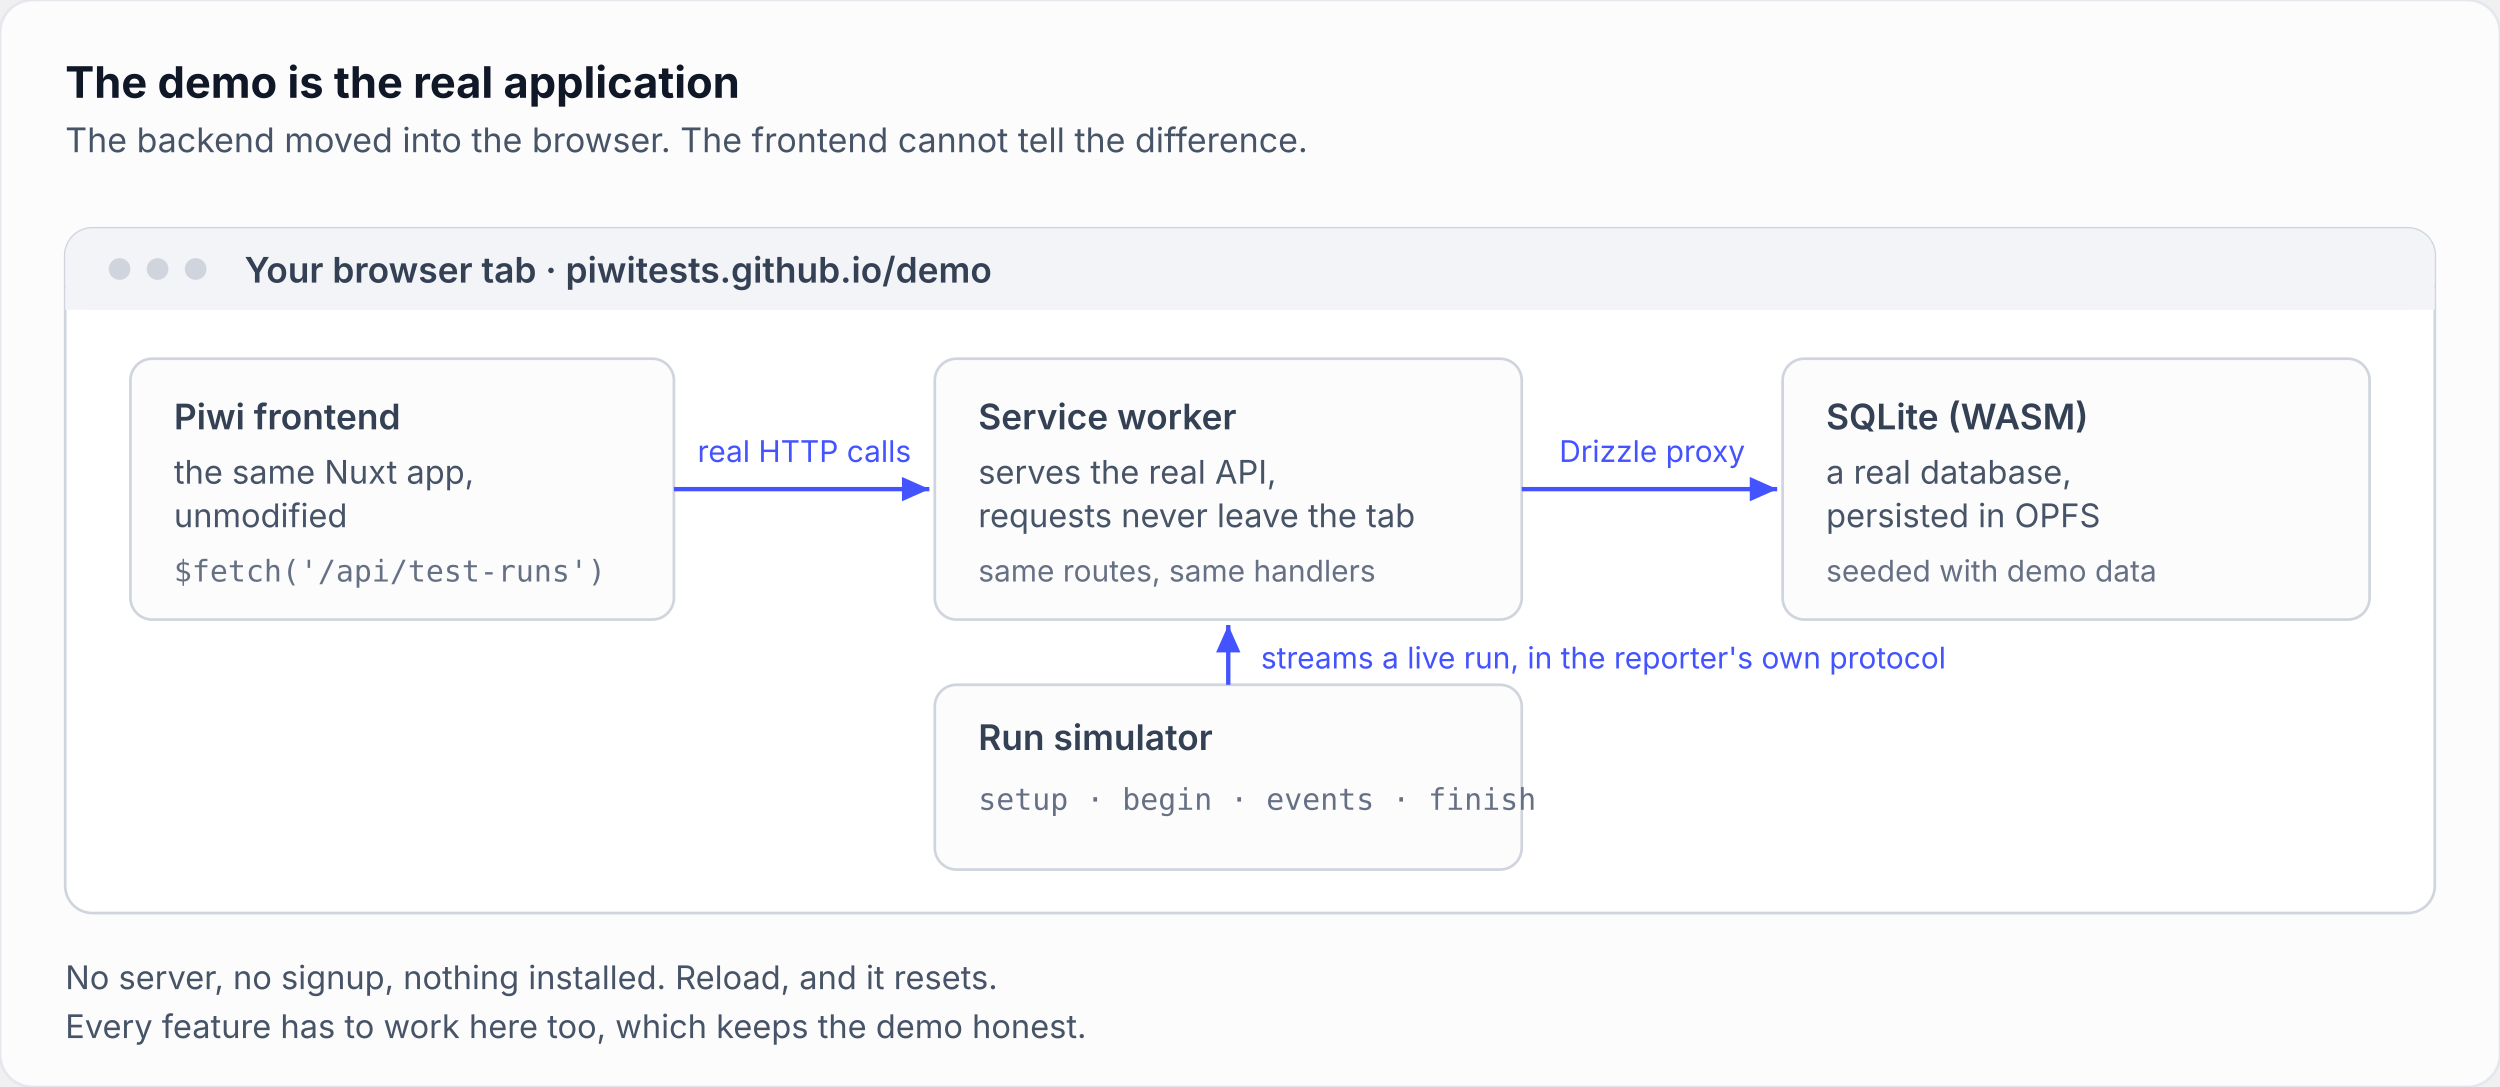
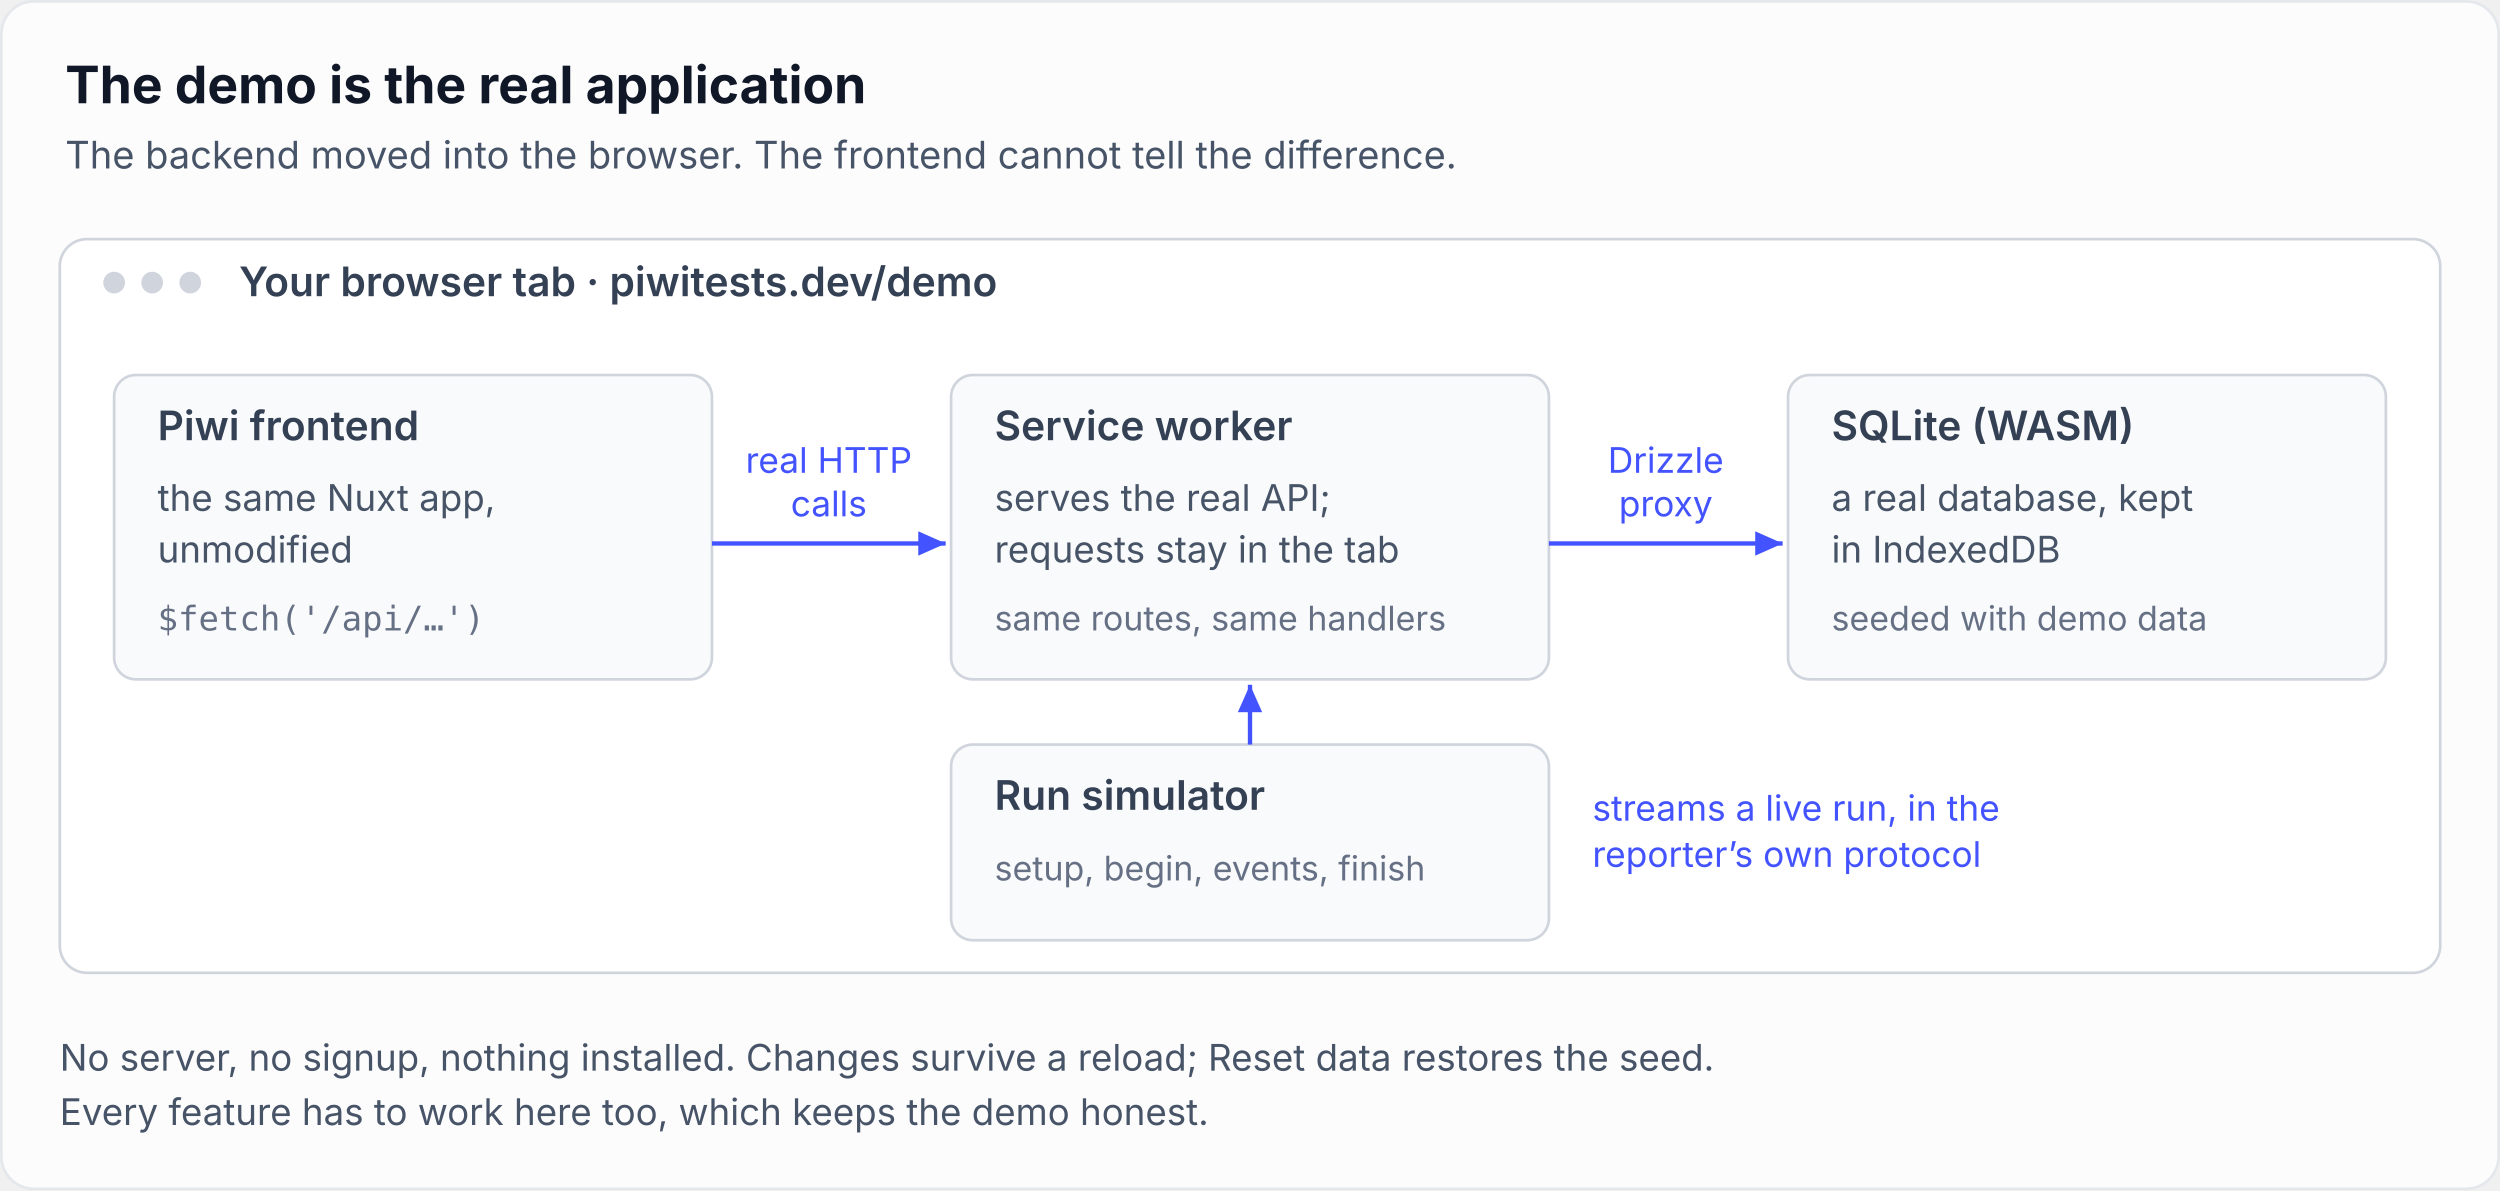
- <svg xmlns="http://www.w3.org/2000/svg" viewBox="0 0 920 400" font-family="ui-sans-serif, system-ui, -apple-system, 'Segoe UI', sans-serif">
+ <svg xmlns="http://www.w3.org/2000/svg" viewBox="0 0 920 438" font-family="ui-sans-serif, system-ui, -apple-system, 'Segoe UI', sans-serif">
+   <style>
+   .bg{fill:#fcfcfd;stroke:#e4e7ec}
+   .t{fill:#101828;font-weight:700;font-size:19px}
+   .s{fill:#475467;font-size:14px}
+   .h{fill:#667085;font-size:12.5px;font-weight:700;letter-spacing:.05em}
+   .lb{fill:#344054;font-size:15px;font-weight:600}
+   .l{fill:#475467;font-size:13.5px}
+   .m{fill:#667085;font-size:12.5px}
+   .b{font-weight:600}
+   .mono{font-family:ui-monospace,SFMono-Regular,Menlo,Consolas,monospace;font-size:12.5px;white-space:pre}
+   .ink{fill:#344054} .numw{fill:#ffffff}
+   .box{fill:#ffffff;stroke:#d0d5dd}
+   .chip{fill:#f9fafb;stroke:#d0d5dd}
+   .hd{fill:#f2f4f7}
+   .cap{fill:#f2f4f7;stroke:#d0d5dd}
+   .rule{fill:none;stroke:#e4e7ec}
+   .edge{fill:none;stroke:#667085;stroke-width:1.4}
+   .dash{fill:none;stroke:#98a2b3;stroke-width:1.3;stroke-dasharray:5 4}
+   .acc{fill:none;stroke:#4353ff;stroke-width:1.6}
+   .accd{fill:none;stroke:#4353ff;stroke-width:1.4;stroke-dasharray:5 4}
+   .acct{fill:#4353ff;font-size:13px} .ac{fill:#4353ff}
+   .et{fill:#475467;font-size:13px}
+   .arr{fill:#667085} .arrd{fill:#98a2b3} .arra{fill:#4353ff}
+   .ab{fill:#eef1ff;stroke:#c7ceff} .abt{fill:#2a3aa8} .abl{fill:#3f4b9e} .abo{fill:none;stroke:#4353ff;stroke-width:1.5}
+   .ok{fill:#ecfdf3;stroke:#75e0a7} .okt{fill:#067647} .okd{fill:#12b76a}
+   .bs{fill:#fffaeb;stroke:#fec84b} .bst{fill:#b54708}
+   .fc{fill:#fef3f2;stroke:#fda29b} .fct{fill:#b42318} .fcd{fill:#f04438}
+   .fr{fill:#fff6ed;stroke:#fd853a} .frt{fill:#c4320a}
+   .mu{fill:#f2f4f7;stroke:#d0d5dd} .mud{fill:#d0d5dd}
+   .dbx{fill:none;stroke:#d0d5dd;stroke-dasharray:5 4}
+   .clu{fill:#4353ff;fill-opacity:.06;stroke:#4353ff;stroke-width:1.8;stroke-dasharray:6 4;stroke-linejoin:round}
+   @media (prefers-color-scheme: dark){
+     .bg{fill:#161b26;stroke:#333741}
+     .t{fill:#f5f5f6} .s{fill:#94969c} .h{fill:#85888e}
+     .lb{fill:#ececed} .l{fill:#cecfd2} .m{fill:#94969c} .ink{fill:#ececed} .numw{fill:#161b26}
+     .box{fill:#1f242f;stroke:#333741} .chip{fill:#262b36;stroke:#333741} .hd{fill:#262b36}
+     .cap{fill:#262b36;stroke:#4a4f5a}
+     .rule{stroke:#333741}
+     .edge{stroke:#94969c} .arr{fill:#94969c}
+     .dash{stroke:#61646c} .arrd{fill:#61646c}
+     .acc,.accd{stroke:#8098f9} .acct,.ac{fill:#8098f9} .arra{fill:#8098f9}
+     .et{fill:#94969c}
+     .ab{fill:#1c2142;stroke:#3b4699} .abt{fill:#c7d0ff} .abl{fill:#a4b0f0} .abo{stroke:#8098f9}
+     .ok{fill:#0b2418;stroke:#079455} .okt{fill:#75e0a7} .okd{fill:#17b26a}
+     .bs{fill:#2b1d07;stroke:#ca8504} .bst{fill:#fec84b}
+     .fc{fill:#2d1210;stroke:#d92d20} .fct{fill:#fda29b} .fcd{fill:#f04438}
+     .fr{fill:#2b170c;stroke:#e04f16} .frt{fill:#f7b27a}
+     .mu{fill:#262b36;stroke:#333741} .mud{fill:#61646c}
+     .dbx{stroke:#61646c}
+     .clu{fill:#8098f9;fill-opacity:.1;stroke:#8098f9}
+   }
+ </style>
  <defs>
-     <marker id="dbArrAccent" viewBox="0 0 10 10" refX="9" refY="5" markerWidth="7" markerHeight="7" orient="auto-start-reverse">
-       <path d="M 0 1 L 9 5 L 0 9 z" fill="#4353ff" />
+     <marker id="dbn" viewBox="0 0 10 10" refX="9" refY="5" markerWidth="7" markerHeight="7" orient="auto-start-reverse">
+       <path class="arr" d="M 0 1 L 9 5 L 0 9 z" />
+     </marker>
+     <marker id="dbd" viewBox="0 0 10 10" refX="9" refY="5" markerWidth="7" markerHeight="7" orient="auto-start-reverse">
+       <path class="arrd" d="M 0 1 L 9 5 L 0 9 z" />
+     </marker>
+     <marker id="dba" viewBox="0 0 10 10" refX="9" refY="5" markerWidth="7" markerHeight="7" orient="auto-start-reverse">
+       <path class="arra" d="M 0 1 L 9 5 L 0 9 z" />
    </marker>
  </defs>
-   <rect x="0" y="0" width="920" height="400" rx="12" fill="#fcfcfd" stroke="#e4e7ec" />
-   <text x="24" y="36" font-size="16" font-weight="700" fill="#101828">The demo is the real application</text>
-   <text x="24" y="56" font-size="12.5" fill="#475467">The backend moved into the browser. The frontend cannot tell the difference.</text>
-   <rect x="24" y="84" width="872" height="252" rx="10" fill="#ffffff" stroke="#d0d5dd" />
-   <rect x="24" y="84" width="872" height="30" rx="10" fill="#f2f4f7" />
-   <rect x="24" y="106" width="872" height="8" fill="#f2f4f7" />
-   <circle cx="44" cy="99" r="4" fill="#d0d5dd" />
-   <circle cx="58" cy="99" r="4" fill="#d0d5dd" />
-   <circle cx="72" cy="99" r="4" fill="#d0d5dd" />
-   <text x="90" y="104" font-size="13" font-weight="600" fill="#344054">Your browser tab · piwitests.github.io/demo</text>
-   <rect x="48" y="132" width="200" height="96" rx="8" fill="#fcfcfd" stroke="#d0d5dd" />
-   <text x="64" y="158" font-size="13" font-weight="600" fill="#344054">Piwi frontend</text>
-   <text x="64" y="178" font-size="12" fill="#475467">the same Nuxt app,</text>
-   <text x="64" y="194" font-size="12" fill="#475467">unmodified</text>
-   <text x="64" y="214" font-size="11" font-family="ui-monospace, monospace" fill="#667085">$fetch('/api/test-runs')</text>
-   <line x1="248" y1="180" x2="342" y2="180" stroke="#4353ff" stroke-width="1.6" marker-end="url(#dbArrAccent)" />
-   <text x="296" y="170" font-size="11" fill="#4353ff" text-anchor="middle">real HTTP calls</text>
-   <rect x="344" y="132" width="216" height="96" rx="8" fill="#fcfcfd" stroke="#d0d5dd" />
-   <text x="360" y="158" font-size="13" font-weight="600" fill="#344054">Service worker</text>
-   <text x="360" y="178" font-size="12" fill="#475467">serves the real API,</text>
-   <text x="360" y="194" font-size="12" fill="#475467">requests never leave the tab</text>
-   <text x="360" y="214" font-size="11" fill="#667085">same routes, same handlers</text>
-   <line x1="560" y1="180" x2="654" y2="180" stroke="#4353ff" stroke-width="1.6" marker-end="url(#dbArrAccent)" />
-   <text x="608" y="170" font-size="11" fill="#4353ff" text-anchor="middle">Drizzle proxy</text>
-   <rect x="656" y="132" width="216" height="96" rx="8" fill="#fcfcfd" stroke="#d0d5dd" />
-   <text x="672" y="158" font-size="13" font-weight="600" fill="#344054">SQLite (WASM)</text>
-   <text x="672" y="178" font-size="12" fill="#475467">a real database,</text>
-   <text x="672" y="194" font-size="12" fill="#475467">persisted in OPFS</text>
-   <text x="672" y="214" font-size="11" fill="#667085">seeded with demo data</text>
-   <rect x="344" y="252" width="216" height="68" rx="8" fill="#fcfcfd" stroke="#d0d5dd" />
-   <text x="360" y="276" font-size="13" font-weight="600" fill="#344054">Run simulator</text>
-   <text x="360" y="298" font-size="11" font-family="ui-monospace, monospace" fill="#667085">setup · begin · events · finish</text>
-   <line x1="452" y1="252" x2="452" y2="230" stroke="#4353ff" stroke-width="1.6" marker-end="url(#dbArrAccent)" />
-   <text x="464" y="246" font-size="11" fill="#4353ff">streams a live run, in the reporter's own protocol</text>
-   <text x="24" y="364" font-size="12" fill="#475467">No server, no signup, nothing installed. Reload, and it resets.</text>
-   <text x="24" y="382" font-size="12" fill="#475467">Every feature has to work here too, which keeps the demo honest.</text>
+   <rect class="bg" x="0.5" y="0.5" width="919" height="437" rx="12" />
+   <text class="t" x="24" y="38">The demo is the real application</text>
+   <text class="s" x="24" y="62">The backend moved into the browser. The frontend cannot tell the difference.</text>
+   <rect class="box" x="22" y="88" width="876" height="270" rx="10" />
+   <circle class="mud" cx="42" cy="104" r="4" />
+   <circle class="mud" cx="56" cy="104" r="4" />
+   <circle class="mud" cx="70" cy="104" r="4" />
+   <text class="lb" x="88" y="109">Your browser tab · piwitests.dev/demo</text>
+   <rect class="chip" x="42" y="138" width="220" height="112" rx="8" />
+   <text class="lb" x="58" y="162">Piwi frontend</text>
+   <text class="l" x="58" y="188">the same Nuxt app,</text>
+   <text class="l" x="58" y="207">unmodified</text>
+   <text class="mono m" x="58" y="232">$fetch('/api/…')</text>
+   <rect class="chip" x="350" y="138" width="220" height="112" rx="8" />
+   <text class="lb" x="366" y="162">Service worker</text>
+   <text class="l" x="366" y="188">serves the real API;</text>
+   <text class="l" x="366" y="207">requests stay in the tab</text>
+   <text class="m" x="366" y="232">same routes, same handlers</text>
+   <rect class="chip" x="658" y="138" width="220" height="112" rx="8" />
+   <text class="lb" x="674" y="162">SQLite (WASM)</text>
+   <text class="l" x="674" y="188">a real database, kept</text>
+   <text class="l" x="674" y="207">in IndexedDB</text>
+   <text class="m" x="674" y="232">seeded with demo data</text>
+   <path class="acc" d="M 262 200 L 348 200" marker-end="url(#dba)" />
+   <text class="acct" x="305" y="174" text-anchor="middle">real HTTP</text>
+   <text class="acct" x="305" y="190" text-anchor="middle">calls</text>
+   <path class="acc" d="M 570 200 L 656 200" marker-end="url(#dba)" />
+   <text class="acct" x="613" y="174" text-anchor="middle">Drizzle</text>
+   <text class="acct" x="613" y="190" text-anchor="middle">proxy</text>
+   <rect class="chip" x="350" y="274" width="220" height="72" rx="8" />
+   <text class="lb" x="366" y="298">Run simulator</text>
+   <text class="m" x="366" y="324">setup, begin, events, finish</text>
+   <path class="acc" d="M 460 274 L 460 252" marker-end="url(#dba)" />
+   <text class="acct" x="586" y="302">streams a live run, in the</text>
+   <text class="acct" x="586" y="319">reporter’s own protocol</text>
+   <text class="l" x="22" y="394">No server, no signup, nothing installed. Changes survive a reload; Reset data restores the seed.</text>
+   <text class="l" x="22" y="414">Every feature has to work here too, which keeps the demo honest.</text>
</svg>
